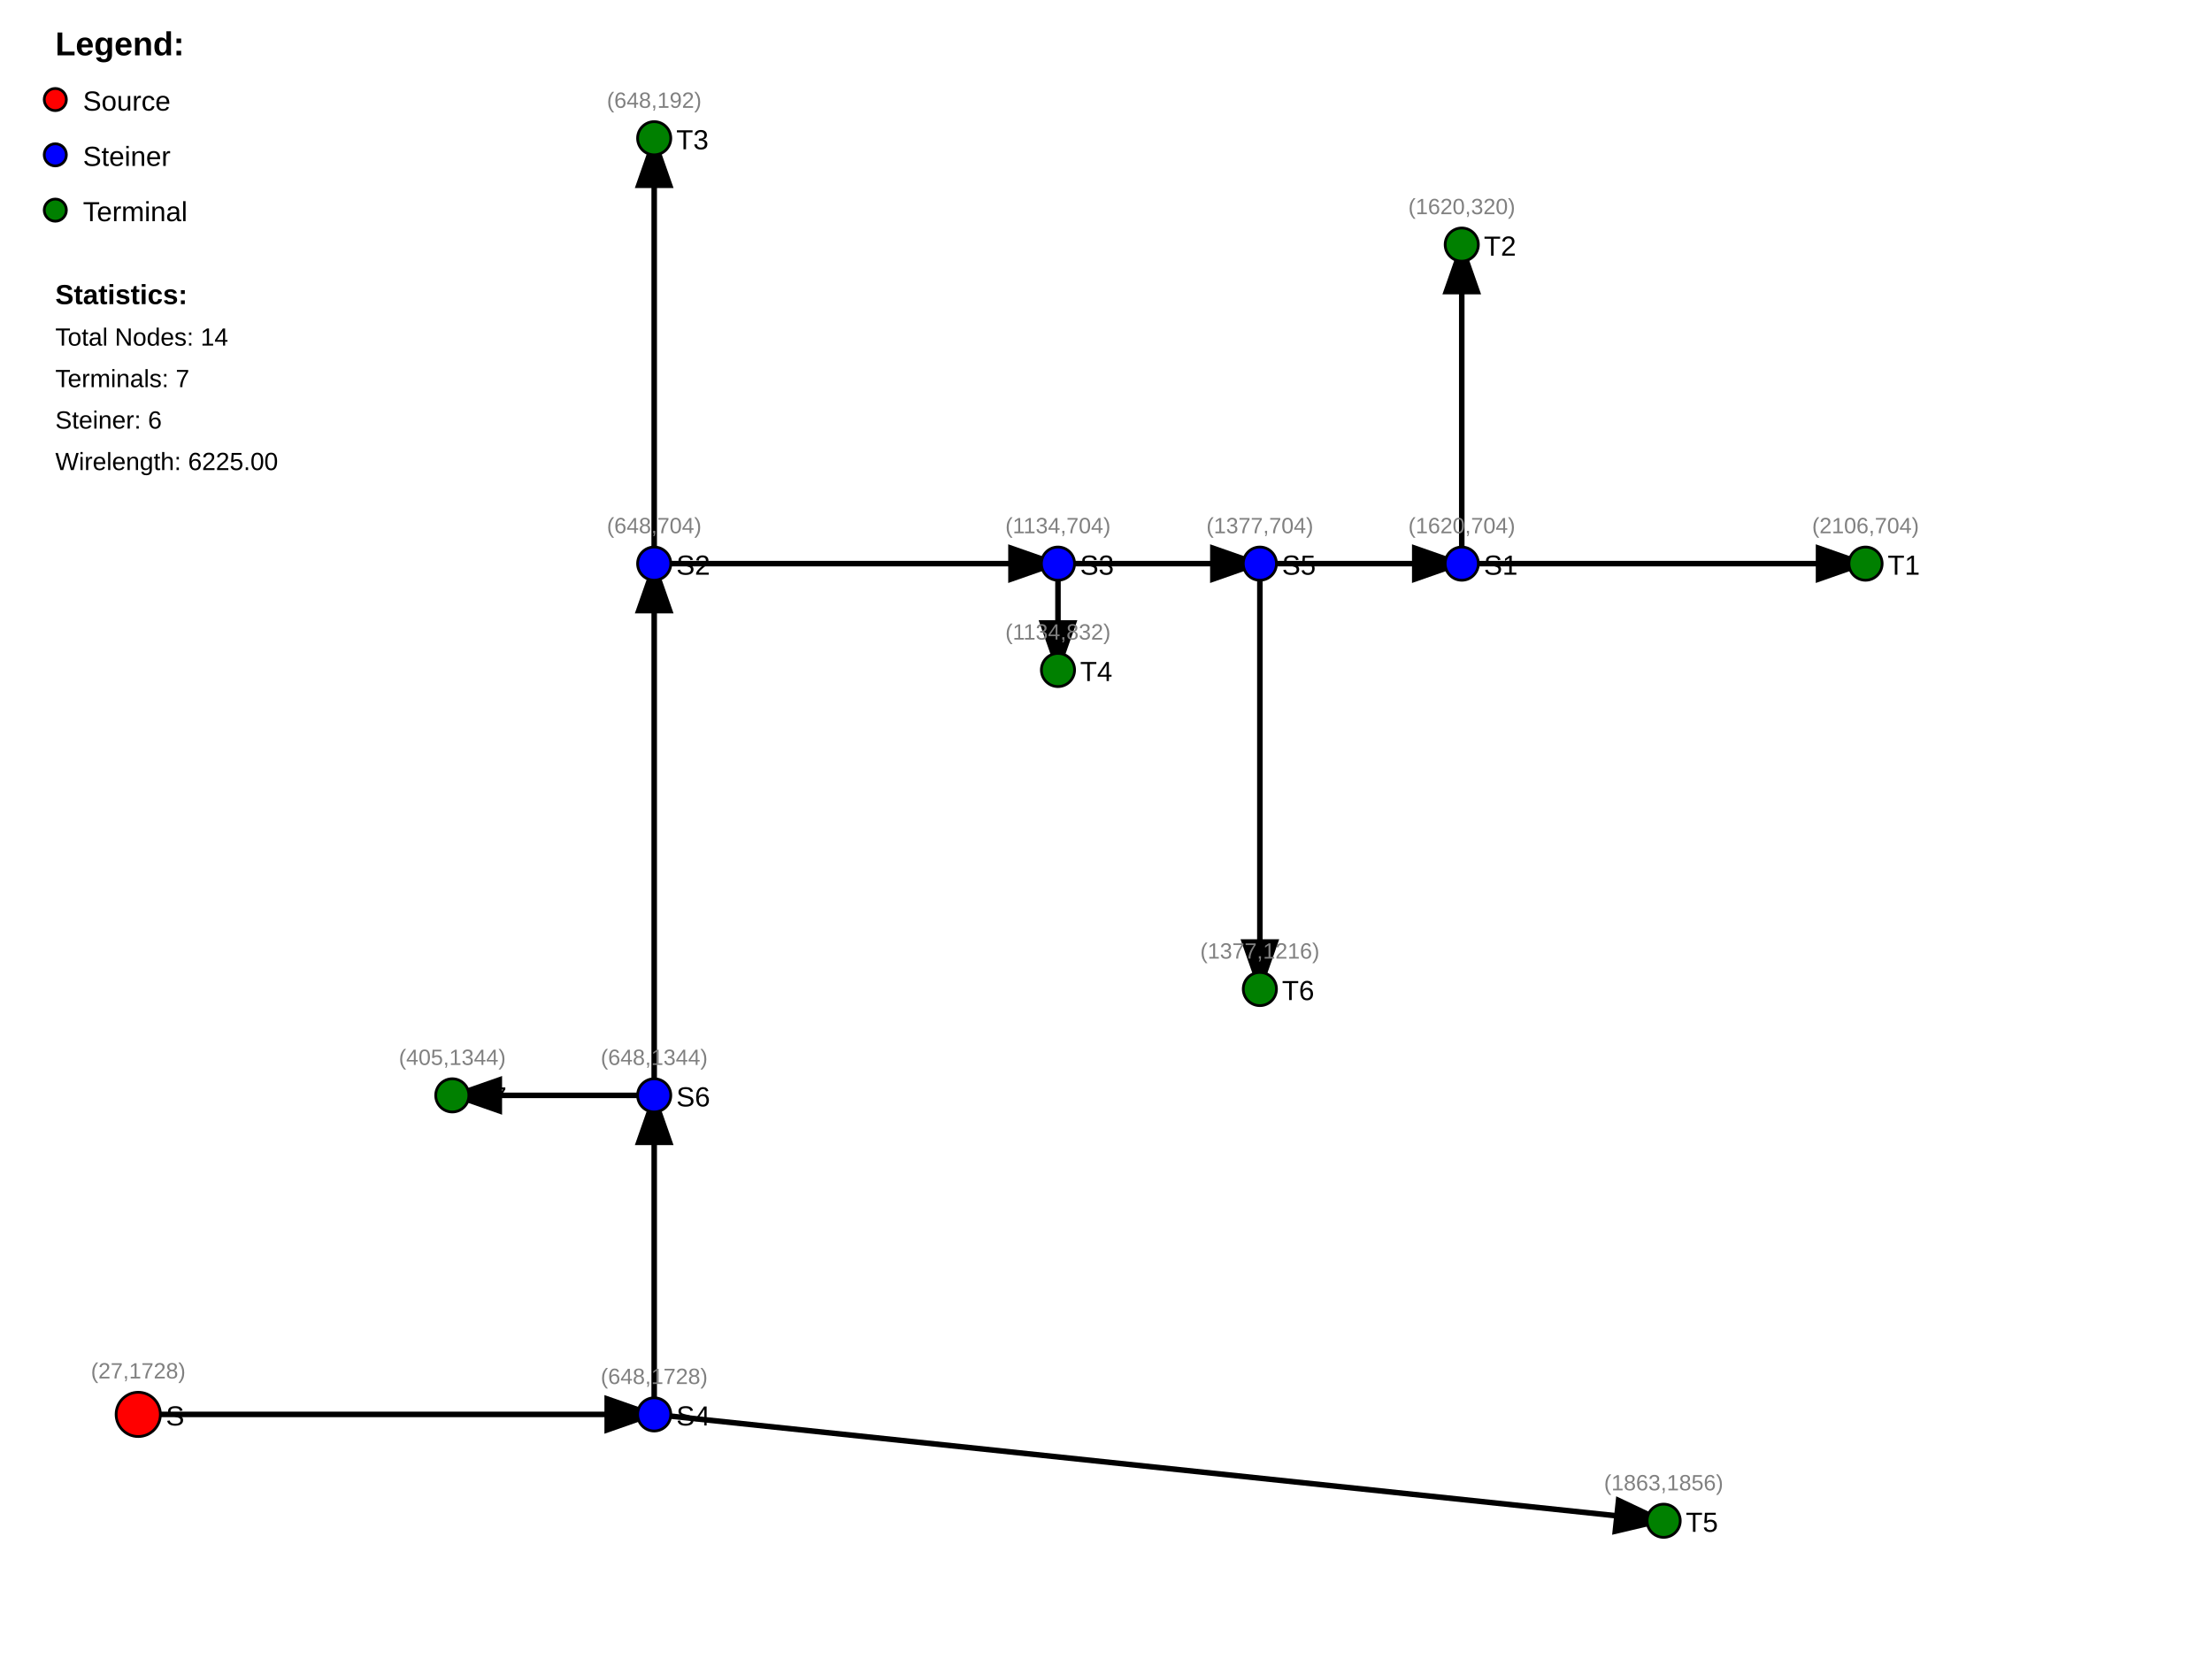
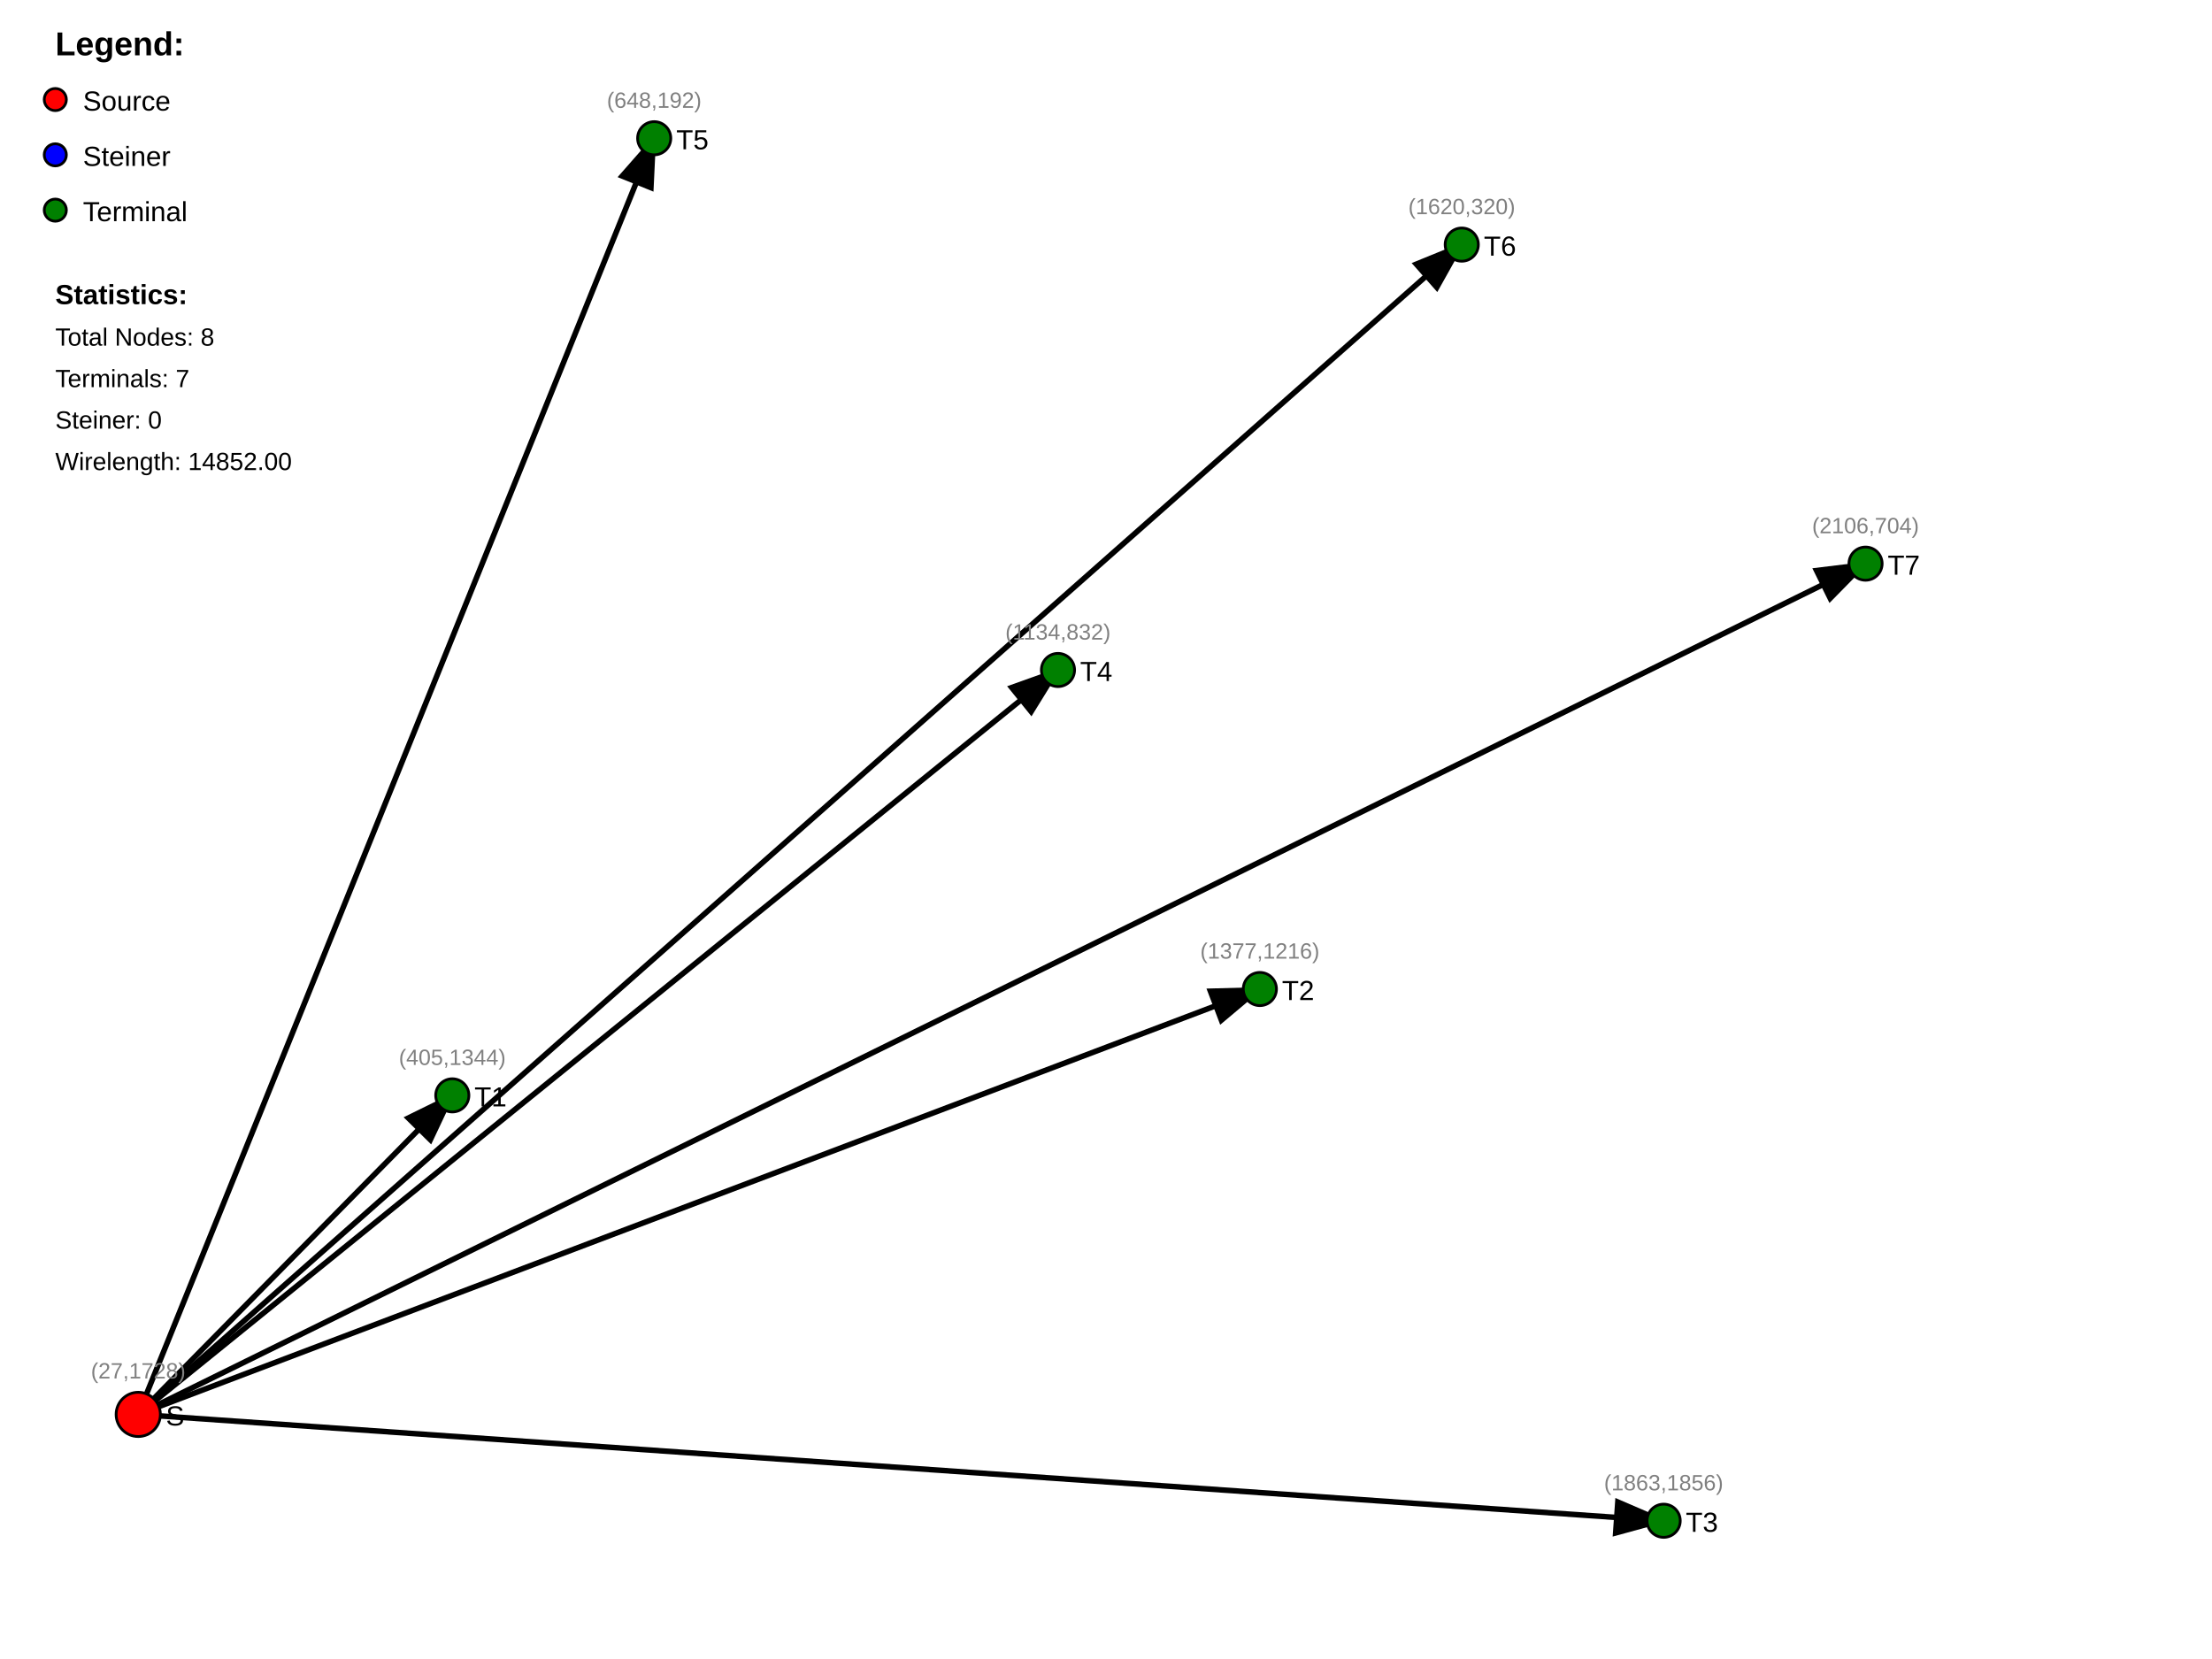
<svg xmlns="http://www.w3.org/2000/svg" width="800" height="600">
  <rect width="100%" height="100%" fill="white" />
  <defs>
    <marker id="arrowhead" markerWidth="10" markerHeight="7" refX="9" refY="3.5" orient="auto">
      <polygon points="0 0, 10 3.5, 0 7" fill="black" />
    </marker>
  </defs>
-   <line x1="50.0" y1="511.538" x2="236.599" y2="511.538" stroke="black" stroke-width="2" marker-end="url(#arrowhead)" />
-   <line x1="236.599" y1="511.538" x2="601.683" y2="550.0" stroke="black" stroke-width="2" marker-end="url(#arrowhead)" />
-   <line x1="236.599" y1="511.538" x2="236.599" y2="396.154" stroke="black" stroke-width="2" marker-end="url(#arrowhead)" />
-   <line x1="236.599" y1="396.154" x2="236.599" y2="203.846" stroke="black" stroke-width="2" marker-end="url(#arrowhead)" />
-   <line x1="236.599" y1="396.154" x2="163.582" y2="396.154" stroke="black" stroke-width="2" marker-end="url(#arrowhead)" />
-   <line x1="236.599" y1="203.846" x2="236.599" y2="50.0" stroke="black" stroke-width="2" marker-end="url(#arrowhead)" />
-   <line x1="236.599" y1="203.846" x2="382.632" y2="203.846" stroke="black" stroke-width="2" marker-end="url(#arrowhead)" />
-   <line x1="382.632" y1="203.846" x2="382.632" y2="242.308" stroke="black" stroke-width="2" marker-end="url(#arrowhead)" />
-   <line x1="382.632" y1="203.846" x2="455.649" y2="203.846" stroke="black" stroke-width="2" marker-end="url(#arrowhead)" />
-   <line x1="455.649" y1="203.846" x2="528.666" y2="203.846" stroke="black" stroke-width="2" marker-end="url(#arrowhead)" />
-   <line x1="455.649" y1="203.846" x2="455.649" y2="357.692" stroke="black" stroke-width="2" marker-end="url(#arrowhead)" />
-   <line x1="528.666" y1="203.846" x2="674.7" y2="203.846" stroke="black" stroke-width="2" marker-end="url(#arrowhead)" />
-   <line x1="528.666" y1="203.846" x2="528.666" y2="88.462" stroke="black" stroke-width="2" marker-end="url(#arrowhead)" />
+   <line x1="50.0" y1="511.538" x2="163.582" y2="396.154" stroke="black" stroke-width="2" marker-end="url(#arrowhead)" />
+   <line x1="50.0" y1="511.538" x2="455.649" y2="357.692" stroke="black" stroke-width="2" marker-end="url(#arrowhead)" />
+   <line x1="50.0" y1="511.538" x2="601.683" y2="550.0" stroke="black" stroke-width="2" marker-end="url(#arrowhead)" />
+   <line x1="50.0" y1="511.538" x2="382.632" y2="242.308" stroke="black" stroke-width="2" marker-end="url(#arrowhead)" />
+   <line x1="50.0" y1="511.538" x2="236.599" y2="50.0" stroke="black" stroke-width="2" marker-end="url(#arrowhead)" />
+   <line x1="50.0" y1="511.538" x2="528.666" y2="88.462" stroke="black" stroke-width="2" marker-end="url(#arrowhead)" />
+   <line x1="50.0" y1="511.538" x2="674.7" y2="203.846" stroke="black" stroke-width="2" marker-end="url(#arrowhead)" />
  <circle cx="50.0" cy="511.538" r="8" fill="red" stroke="black" stroke-width="1" />
  <text x="60.0" y="515.538" font-family="Arial" font-size="10" fill="black">S</text>
  <text x="50.0" y="498.538" font-family="Arial" font-size="8" fill="gray" text-anchor="middle">(27,1728)</text>
-   <circle cx="674.7" cy="203.846" r="6" fill="green" stroke="black" stroke-width="1" />
-   <text x="682.7" y="207.846" font-family="Arial" font-size="10" fill="black">T1</text>
-   <text x="674.7" y="192.846" font-family="Arial" font-size="8" fill="gray" text-anchor="middle">(2106,704)</text>
-   <circle cx="528.666" cy="203.846" r="6" fill="blue" stroke="black" stroke-width="1" />
-   <text x="536.666" y="207.846" font-family="Arial" font-size="10" fill="black">S1</text>
-   <text x="528.666" y="192.846" font-family="Arial" font-size="8" fill="gray" text-anchor="middle">(1620,704)</text>
-   <circle cx="528.666" cy="88.462" r="6" fill="green" stroke="black" stroke-width="1" />
-   <text x="536.666" y="92.462" font-family="Arial" font-size="10" fill="black">T2</text>
-   <text x="528.666" y="77.462" font-family="Arial" font-size="8" fill="gray" text-anchor="middle">(1620,320)</text>
-   <circle cx="236.599" cy="203.846" r="6" fill="blue" stroke="black" stroke-width="1" />
-   <text x="244.599" y="207.846" font-family="Arial" font-size="10" fill="black">S2</text>
-   <text x="236.599" y="192.846" font-family="Arial" font-size="8" fill="gray" text-anchor="middle">(648,704)</text>
-   <circle cx="236.599" cy="50.0" r="6" fill="green" stroke="black" stroke-width="1" />
-   <text x="244.599" y="54.0" font-family="Arial" font-size="10" fill="black">T3</text>
-   <text x="236.599" y="39.0" font-family="Arial" font-size="8" fill="gray" text-anchor="middle">(648,192)</text>
-   <circle cx="382.632" cy="203.846" r="6" fill="blue" stroke="black" stroke-width="1" />
-   <text x="390.632" y="207.846" font-family="Arial" font-size="10" fill="black">S3</text>
-   <text x="382.632" y="192.846" font-family="Arial" font-size="8" fill="gray" text-anchor="middle">(1134,704)</text>
+   <circle cx="163.582" cy="396.154" r="6" fill="green" stroke="black" stroke-width="1" />
+   <text x="171.582" y="400.154" font-family="Arial" font-size="10" fill="black">T1</text>
+   <text x="163.582" y="385.154" font-family="Arial" font-size="8" fill="gray" text-anchor="middle">(405,1344)</text>
+   <circle cx="455.649" cy="357.692" r="6" fill="green" stroke="black" stroke-width="1" />
+   <text x="463.649" y="361.692" font-family="Arial" font-size="10" fill="black">T2</text>
+   <text x="455.649" y="346.692" font-family="Arial" font-size="8" fill="gray" text-anchor="middle">(1377,1216)</text>
+   <circle cx="601.683" cy="550.0" r="6" fill="green" stroke="black" stroke-width="1" />
+   <text x="609.683" y="554.0" font-family="Arial" font-size="10" fill="black">T3</text>
+   <text x="601.683" y="539.0" font-family="Arial" font-size="8" fill="gray" text-anchor="middle">(1863,1856)</text>
  <circle cx="382.632" cy="242.308" r="6" fill="green" stroke="black" stroke-width="1" />
  <text x="390.632" y="246.308" font-family="Arial" font-size="10" fill="black">T4</text>
  <text x="382.632" y="231.308" font-family="Arial" font-size="8" fill="gray" text-anchor="middle">(1134,832)</text>
-   <circle cx="236.599" cy="511.538" r="6" fill="blue" stroke="black" stroke-width="1" />
-   <text x="244.599" y="515.538" font-family="Arial" font-size="10" fill="black">S4</text>
-   <text x="236.599" y="500.538" font-family="Arial" font-size="8" fill="gray" text-anchor="middle">(648,1728)</text>
-   <circle cx="601.683" cy="550.0" r="6" fill="green" stroke="black" stroke-width="1" />
-   <text x="609.683" y="554.0" font-family="Arial" font-size="10" fill="black">T5</text>
-   <text x="601.683" y="539.0" font-family="Arial" font-size="8" fill="gray" text-anchor="middle">(1863,1856)</text>
-   <circle cx="455.649" cy="203.846" r="6" fill="blue" stroke="black" stroke-width="1" />
-   <text x="463.649" y="207.846" font-family="Arial" font-size="10" fill="black">S5</text>
-   <text x="455.649" y="192.846" font-family="Arial" font-size="8" fill="gray" text-anchor="middle">(1377,704)</text>
-   <circle cx="455.649" cy="357.692" r="6" fill="green" stroke="black" stroke-width="1" />
-   <text x="463.649" y="361.692" font-family="Arial" font-size="10" fill="black">T6</text>
-   <text x="455.649" y="346.692" font-family="Arial" font-size="8" fill="gray" text-anchor="middle">(1377,1216)</text>
-   <circle cx="236.599" cy="396.154" r="6" fill="blue" stroke="black" stroke-width="1" />
-   <text x="244.599" y="400.154" font-family="Arial" font-size="10" fill="black">S6</text>
-   <text x="236.599" y="385.154" font-family="Arial" font-size="8" fill="gray" text-anchor="middle">(648,1344)</text>
-   <circle cx="163.582" cy="396.154" r="6" fill="green" stroke="black" stroke-width="1" />
-   <text x="171.582" y="400.154" font-family="Arial" font-size="10" fill="black">T7</text>
-   <text x="163.582" y="385.154" font-family="Arial" font-size="8" fill="gray" text-anchor="middle">(405,1344)</text>
+   <circle cx="236.599" cy="50.0" r="6" fill="green" stroke="black" stroke-width="1" />
+   <text x="244.599" y="54.0" font-family="Arial" font-size="10" fill="black">T5</text>
+   <text x="236.599" y="39.0" font-family="Arial" font-size="8" fill="gray" text-anchor="middle">(648,192)</text>
+   <circle cx="528.666" cy="88.462" r="6" fill="green" stroke="black" stroke-width="1" />
+   <text x="536.666" y="92.462" font-family="Arial" font-size="10" fill="black">T6</text>
+   <text x="528.666" y="77.462" font-family="Arial" font-size="8" fill="gray" text-anchor="middle">(1620,320)</text>
+   <circle cx="674.7" cy="203.846" r="6" fill="green" stroke="black" stroke-width="1" />
+   <text x="682.7" y="207.846" font-family="Arial" font-size="10" fill="black">T7</text>
+   <text x="674.7" y="192.846" font-family="Arial" font-size="8" fill="gray" text-anchor="middle">(2106,704)</text>
  <text x="20" y="20" font-family="Arial" font-size="12" font-weight="bold">Legend:</text>
  <circle cx="20" cy="36" r="4" fill="red" stroke="black" />
  <text x="30" y="40" font-family="Arial" font-size="10">Source</text>
  <circle cx="20" cy="56" r="4" fill="blue" stroke="black" />
  <text x="30" y="60" font-family="Arial" font-size="10">Steiner</text>
  <circle cx="20" cy="76" r="4" fill="green" stroke="black" />
  <text x="30" y="80" font-family="Arial" font-size="10">Terminal</text>
  <text x="20" y="110" font-family="Arial" font-size="10" font-weight="bold">Statistics:</text>
-   <text x="20" y="125" font-family="Arial" font-size="9">Total Nodes: 14</text>
+   <text x="20" y="125" font-family="Arial" font-size="9">Total Nodes: 8</text>
  <text x="20" y="140" font-family="Arial" font-size="9">Terminals: 7</text>
-   <text x="20" y="155" font-family="Arial" font-size="9">Steiner: 6</text>
-   <text x="20" y="170" font-family="Arial" font-size="9">Wirelength: 6225.00</text>
+   <text x="20" y="155" font-family="Arial" font-size="9">Steiner: 0</text>
+   <text x="20" y="170" font-family="Arial" font-size="9">Wirelength: 14852.00</text>
</svg>
